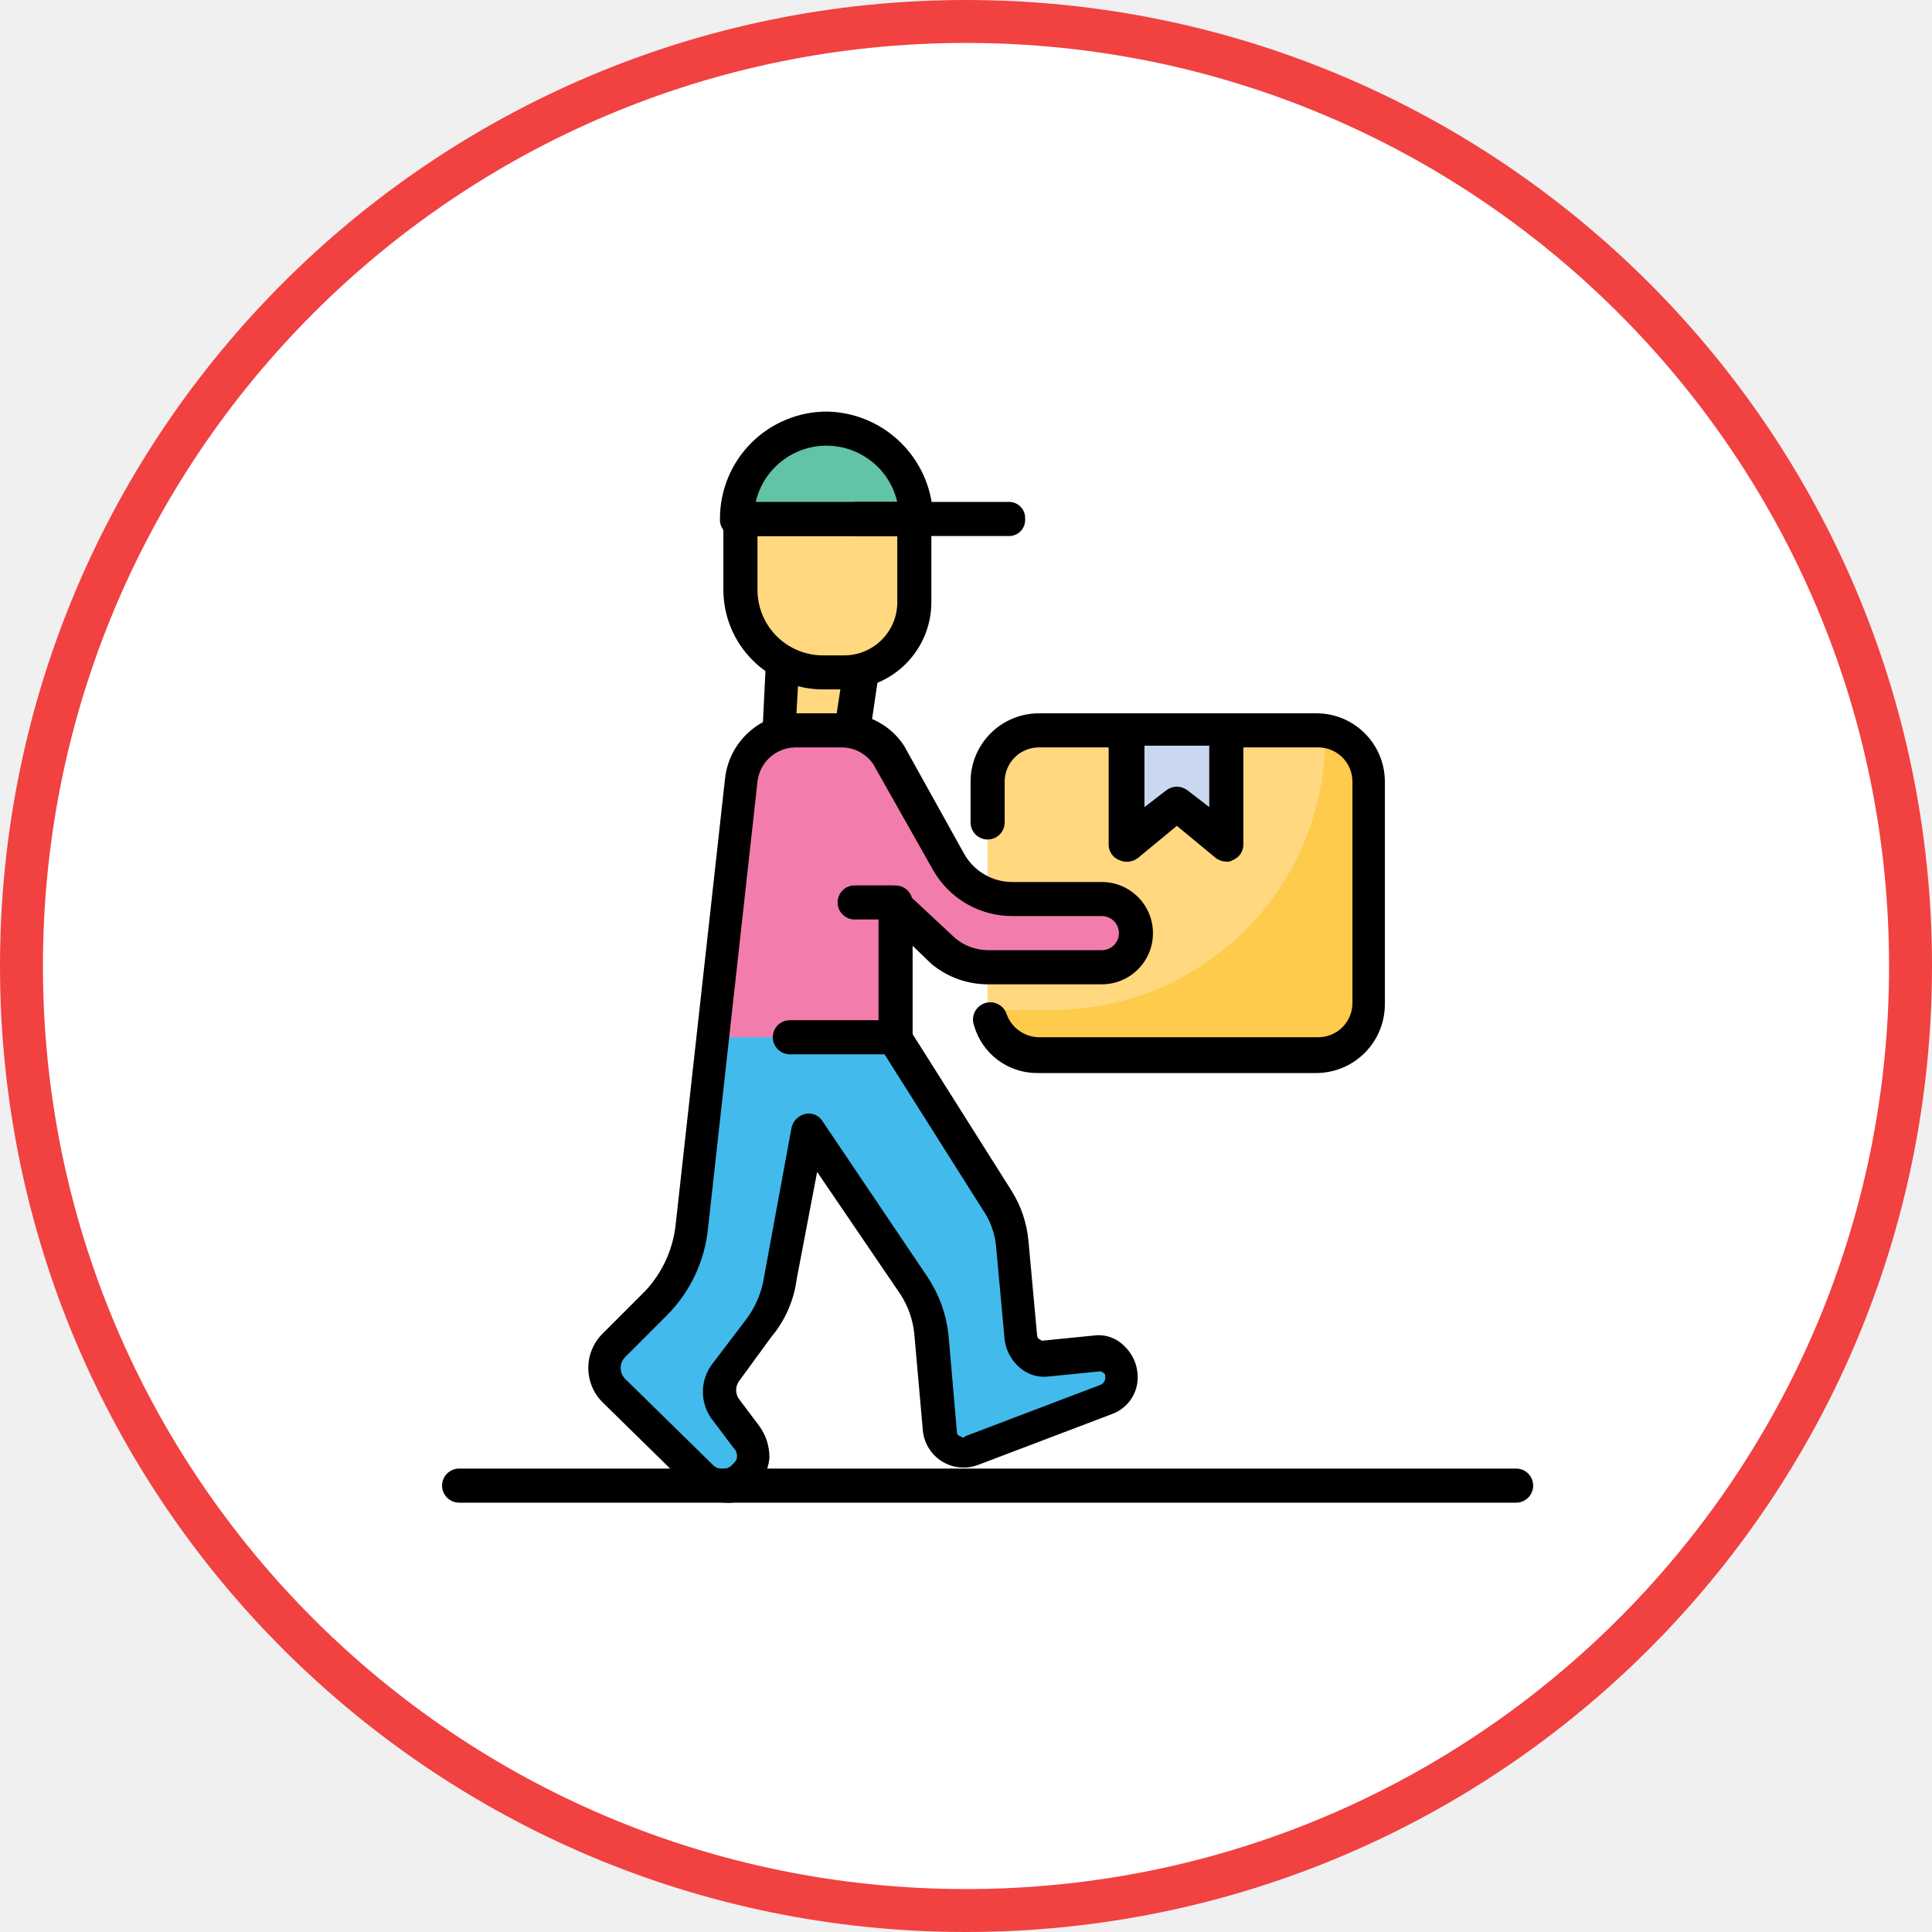
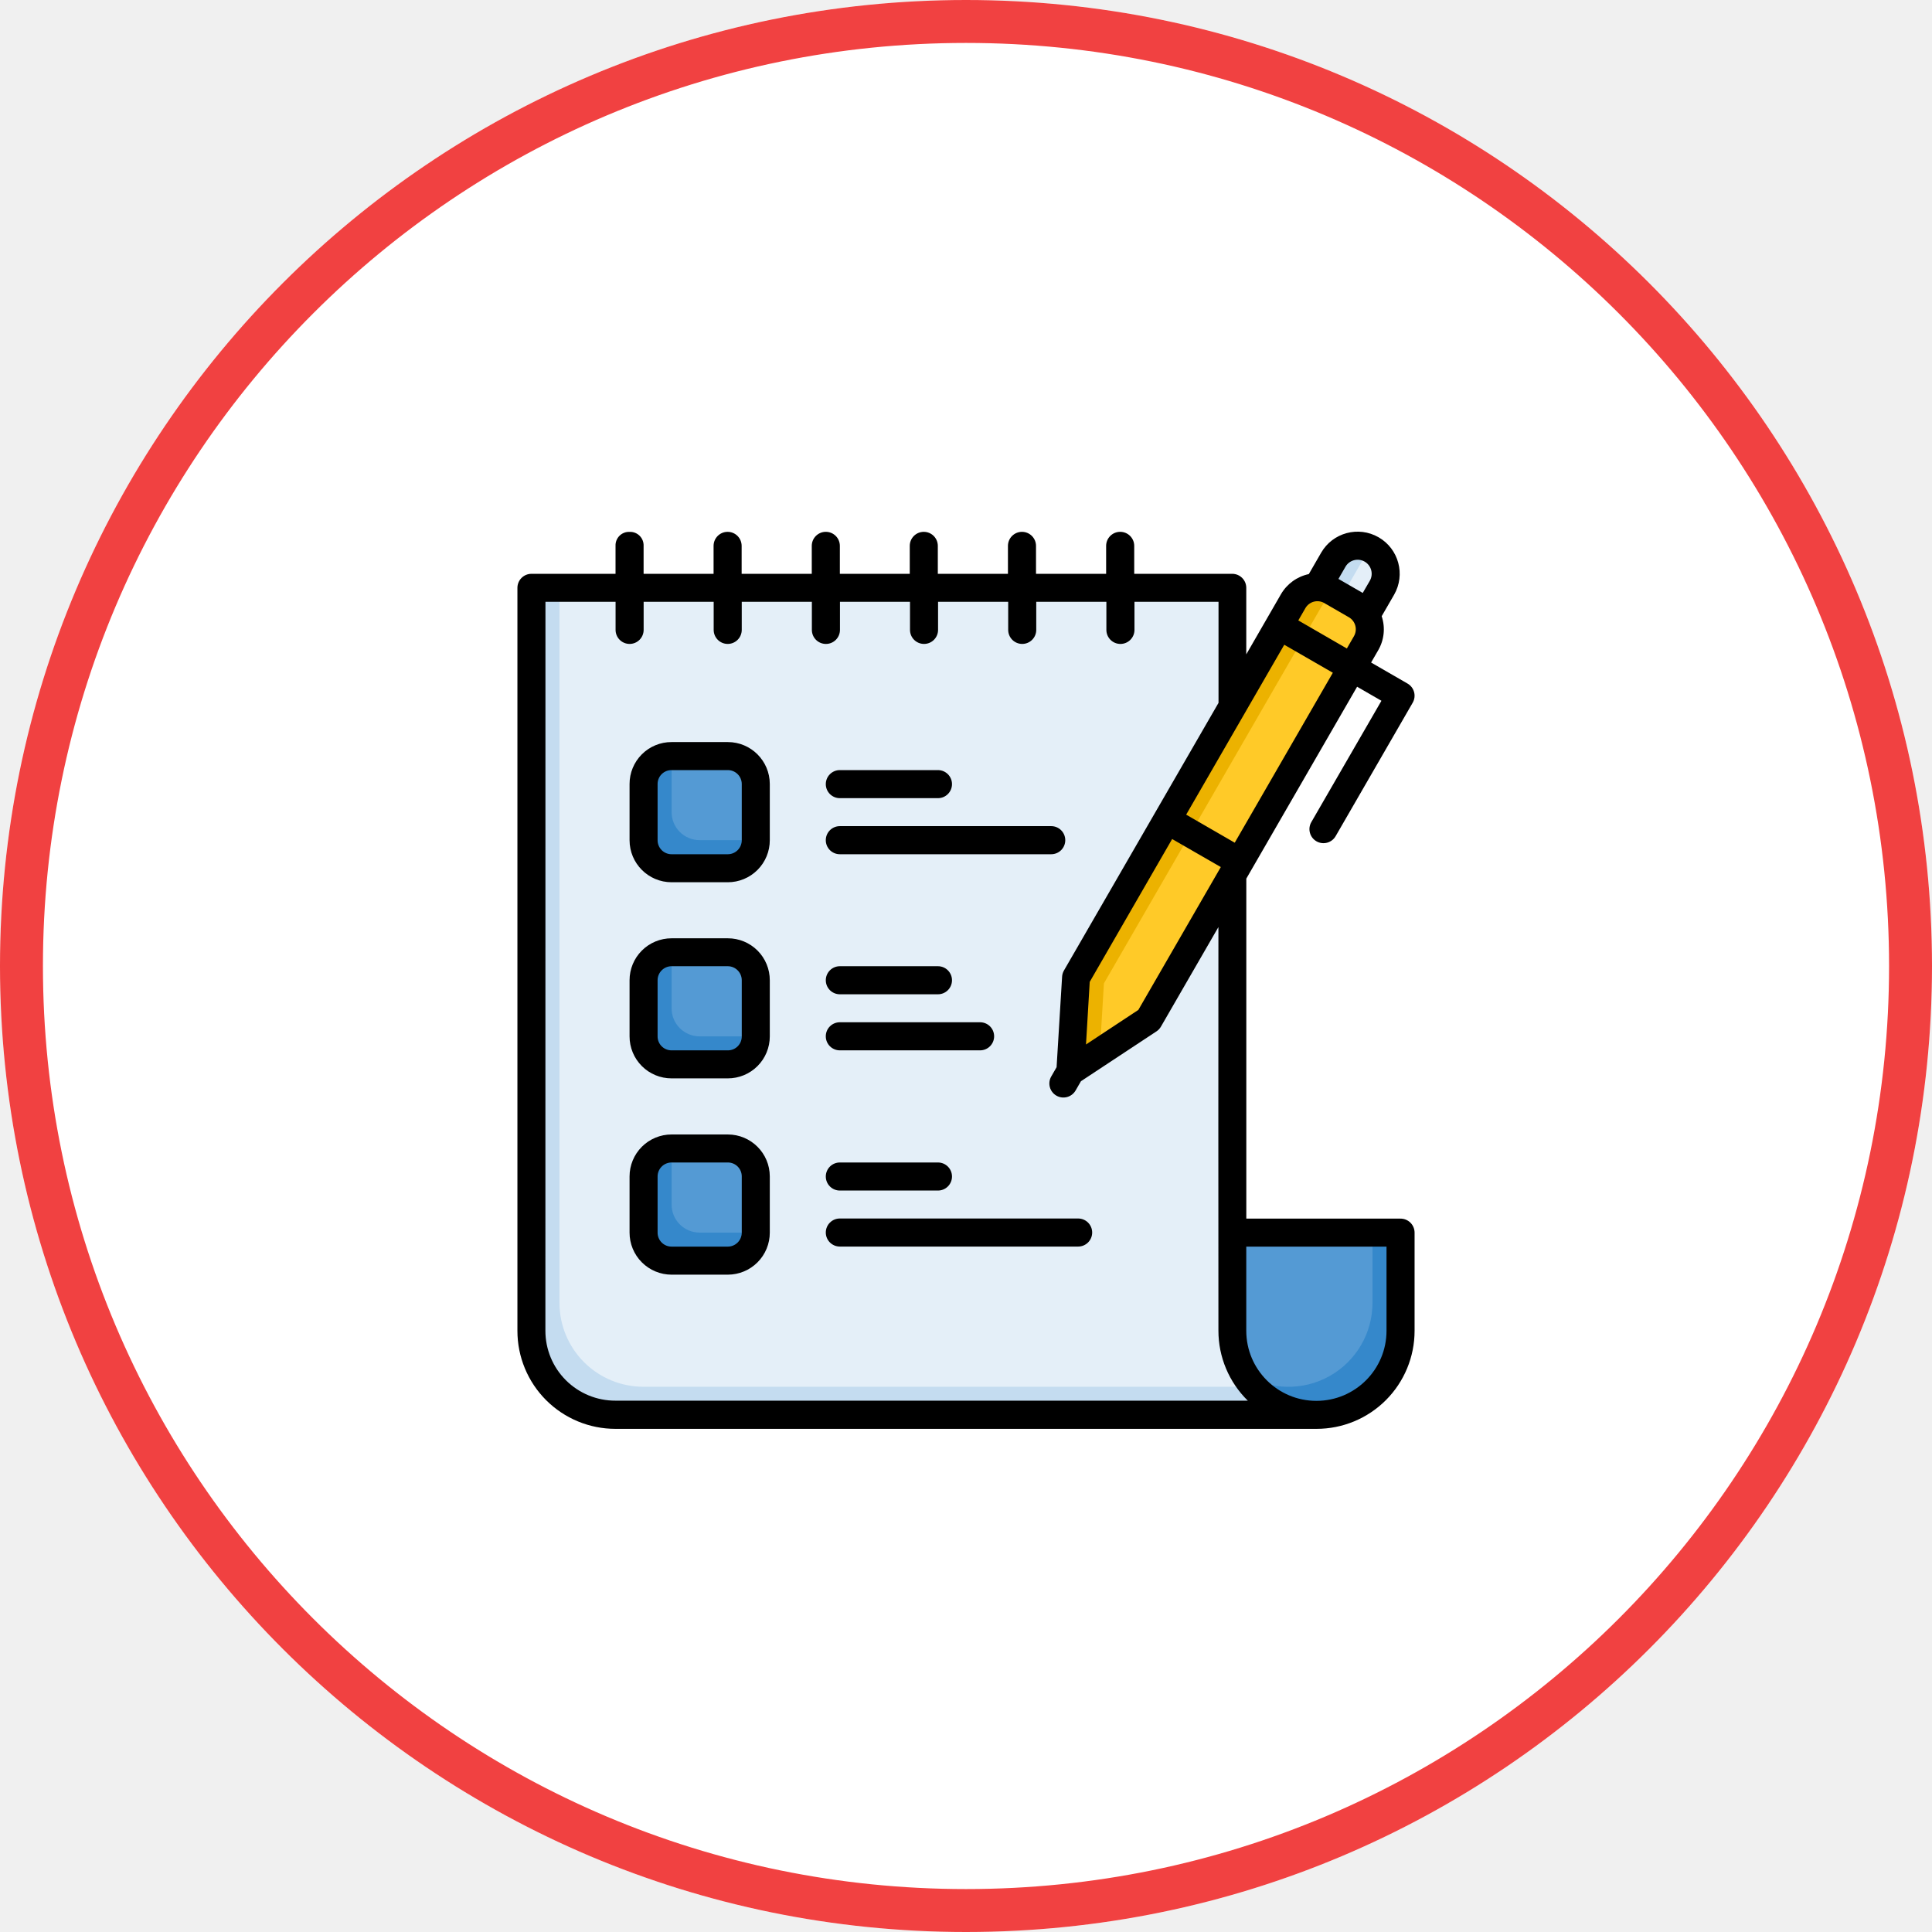
<svg xmlns="http://www.w3.org/2000/svg" width="135" height="135" viewBox="0 0 135 135">
-   <g transform="translate(-810 -5860)">
-     <g transform="translate(810 5860)" fill="#fff" stroke="#f14141" stroke-width="3">
-       <circle cx="67.5" cy="67.5" r="67.5" stroke="none" />
-       <circle cx="67.5" cy="67.5" r="66" fill="none" />
-     </g>
-     <g transform="translate(840.891 5888.759)">
-       <g transform="translate(22.277 14.01)">
-         <path d="M20.177,12.8,19.7,22.449l5.242-2.621.953-6.433Z" transform="translate(-18.509 -11.562)" fill="#ffd880" />
-         <path d="M19.891,23.839a.91.91,0,0,1-.6-.238,1.251,1.251,0,0,1-.6-1.072l.477-9.649a1.081,1.081,0,0,1,.357-.834.926.926,0,0,1,.953-.238l5.718.6a1.206,1.206,0,0,1,.834.477,1.284,1.284,0,0,1,.238.953l-.953,6.433a1.114,1.114,0,0,1-.6.834L20.487,23.72a1.074,1.074,0,0,1-.6.119Zm1.549-9.53-.357,6.314,2.859-1.43.715-4.646Z" transform="translate(-18.7 -11.761)" />
+   <g transform="translate(-285 -19402.455)">
+     <g transform="translate(0 -88.545)">
+       <g transform="translate(285 19491)" fill="#fff" stroke="#f14141" stroke-width="3">
+         <circle cx="67.5" cy="67.5" r="67.5" stroke="none" />
+         <circle cx="67.5" cy="67.5" r="66" fill="none" />
      </g>
-       <g transform="translate(38.12 22.277)">
-         <path d="M58.565,22.274V37.76a3.584,3.584,0,0,1-3.574,3.574H35.574A3.584,3.584,0,0,1,32,37.76V22.274A3.584,3.584,0,0,1,35.574,18.7H55.11a3.561,3.561,0,0,1,3.455,3.574Z" transform="translate(-32 -18.7)" fill="#ffd880" />
-       </g>
-       <g transform="translate(38.239 22.277)">
-         <path d="M58.546,22.274V37.76a3.584,3.584,0,0,1-3.574,3.574H35.555a3.394,3.394,0,0,1-3.455-3.1h4.408a19.04,19.04,0,0,0,19.06-19.06V18.7a3.7,3.7,0,0,1,2.978,3.574Z" transform="translate(-32.1 -18.7)" fill="#fecb4d" />
-       </g>
-       <g transform="translate(36.929 21.085)">
-         <path d="M55.183,42.836H35.646A4.575,4.575,0,0,1,31.238,39.5a1.206,1.206,0,0,1,2.263-.834,2.435,2.435,0,0,0,2.263,1.668H55.3a2.39,2.39,0,0,0,2.383-2.383V22.465A2.39,2.39,0,0,0,55.3,20.083H35.765a2.39,2.39,0,0,0-2.383,2.383v2.859a1.191,1.191,0,0,1-2.383,0V22.465A4.779,4.779,0,0,1,35.765,17.7H55.183a4.779,4.779,0,0,1,4.765,4.765V37.951A4.806,4.806,0,0,1,55.183,42.836Z" transform="translate(-31 -17.7)" />
-       </g>
-       <g transform="translate(11.525 22.277)">
-         <path d="M29.837,30.732v9.411L36.985,51.46a7.362,7.362,0,0,1,1.072,3.216l.6,6.552a1.6,1.6,0,0,0,1.787,1.43l3.574-.357A1.593,1.593,0,0,1,45.8,63.968a1.7,1.7,0,0,1-1.072,1.549L35.317,69.09a1.611,1.611,0,0,1-2.144-1.43l-.6-6.909a6.643,6.643,0,0,0-1.191-3.336L24,46.456,22.094,56.82a8.006,8.006,0,0,1-1.549,3.574l-2.263,3.1a2.144,2.144,0,0,0,0,2.621l1.43,1.787a2.058,2.058,0,0,1-.238,2.859,2.2,2.2,0,0,1-1.43.6,2.509,2.509,0,0,1-1.549-.6L10.3,64.683a2.23,2.23,0,0,1,0-3.1l2.978-2.978a9.011,9.011,0,0,0,2.5-5.361l3.455-31.211A3.765,3.765,0,0,1,23.047,18.7h3.336A3.909,3.909,0,0,1,29.6,20.487l4.169,7.386A5.108,5.108,0,0,0,38.3,30.493H44.49a2.39,2.39,0,0,1,2.383,2.383,2.443,2.443,0,0,1-2.383,2.383H36.508a4.763,4.763,0,0,1-3.1-1.191Z" transform="translate(-9.675 -18.7)" fill="#f27dad" />
-       </g>
-       <g transform="translate(11.645 43.719)">
-         <path d="M44.113,58.738l-3.574.357a1.617,1.617,0,0,1-1.787-1.43l-.6-6.552A8.551,8.551,0,0,0,37.085,47.9L29.937,36.7H17.31L15.88,49.923a9.011,9.011,0,0,1-2.5,5.361L10.4,58.262a2.23,2.23,0,0,0,0,3.1l6.195,6.075a1.973,1.973,0,0,0,1.549.6,2.2,2.2,0,0,0,1.43-.6,2.058,2.058,0,0,0,.238-2.859l-1.43-1.906a2.144,2.144,0,0,1,0-2.621l2.263-3.1a8.006,8.006,0,0,0,1.549-3.574L24.1,43.014l7.5,11.079A6.643,6.643,0,0,1,32.8,57.428l.6,6.671a1.649,1.649,0,0,0,2.144,1.43l9.411-3.574a1.7,1.7,0,0,0,1.072-1.549,1.748,1.748,0,0,0-1.906-1.668Z" transform="translate(-9.775 -36.7)" fill="#42baeb" />
-       </g>
-       <g transform="translate(10.215 21.085)">
-         <path d="M18.135,72.855a3.783,3.783,0,0,1-2.383-.953L9.558,65.827a3.379,3.379,0,0,1,0-4.765l2.978-2.978a8.034,8.034,0,0,0,2.144-4.646l3.455-31.211a5.12,5.12,0,0,1,5-4.527h3.336a5,5,0,0,1,4.169,2.263l4.169,7.5a3.862,3.862,0,0,0,3.455,2.025h6.195a3.574,3.574,0,0,1,0,7.148H36.48a6.151,6.151,0,0,1-3.931-1.43l-3.216-3.1H27.188a1.191,1.191,0,0,1,0-2.383h2.621a1.081,1.081,0,0,1,.834.357l3.574,3.336a3.623,3.623,0,0,0,2.263.834h7.981a1.191,1.191,0,0,0,0-2.383H38.267a6.356,6.356,0,0,1-5.6-3.216L28.5,21.274a2.662,2.662,0,0,0-2.144-1.191H23.019A2.693,2.693,0,0,0,20.4,22.465L16.944,53.676a10.038,10.038,0,0,1-2.859,6.075L11.106,62.73a1.087,1.087,0,0,0,0,1.43L17.3,70.235a.935.935,0,0,0,1.31,0c.238-.238.357-.357.357-.6a.77.77,0,0,0-.238-.6L17.3,67.137a3.222,3.222,0,0,1,0-4.05l2.263-2.978a6.623,6.623,0,0,0,1.31-3.1l1.906-10.364a1.293,1.293,0,0,1,.953-.953,1.133,1.133,0,0,1,1.191.477l7.386,10.96a9.032,9.032,0,0,1,1.43,3.931l.6,6.909a.256.256,0,0,0,.238.238.223.223,0,0,0,.357,0l9.411-3.574a.532.532,0,0,0,.357-.477c0-.119,0-.357-.119-.357a.369.369,0,0,0-.238-.119l-3.574.357a2.568,2.568,0,0,1-2.025-.6,3.1,3.1,0,0,1-1.072-1.906l-.6-6.552a5.4,5.4,0,0,0-.953-2.621L28.975,41.049A1.206,1.206,0,0,1,31,39.738l7.148,11.317a7.959,7.959,0,0,1,1.191,3.574l.6,6.552a.416.416,0,0,0,.119.238c.119,0,.119.119.238.119l3.574-.357a2.51,2.51,0,0,1,2.144.715,2.983,2.983,0,0,1,.953,2.144,2.727,2.727,0,0,1-1.787,2.621l-9.411,3.574a2.861,2.861,0,0,1-3.812-2.383l-.6-6.79a6.232,6.232,0,0,0-.953-2.74l-5.837-8.577-1.43,7.5a7.873,7.873,0,0,1-1.787,4.05l-2.263,3.1a1.082,1.082,0,0,0,0,1.191l1.43,1.906a3.666,3.666,0,0,1,.715,2.263A3.376,3.376,0,0,1,20.16,71.9a2.109,2.109,0,0,1-2.025.953Z" transform="translate(-8.575 -17.7)" />
-       </g>
-       <g transform="translate(19.656 6.314)">
-         <path d="M29.651,6.3v5.837a4.906,4.906,0,0,1-4.884,4.884h-1.43A5.847,5.847,0,0,1,17.5,11.184V6.3Z" transform="translate(-16.309 -5.109)" fill="#ffd880" />
-         <path d="M24.958,18.4h-1.43A6.966,6.966,0,0,1,16.5,11.375V6.491A1.125,1.125,0,0,1,17.691,5.3H29.842a1.125,1.125,0,0,1,1.191,1.191v5.837A6.1,6.1,0,0,1,24.958,18.4ZM18.883,7.683v3.693a4.577,4.577,0,0,0,4.646,4.646h1.43a3.711,3.711,0,0,0,3.693-3.693V7.683Z" transform="translate(-16.5 -5.3)" />
-       </g>
-       <g transform="translate(19.418)">
-         <path d="M29.808,7.314H17.3a6.254,6.254,0,1,1,12.508,0Z" transform="translate(-16.109 0.191)" fill="#62c3a6" />
-         <path d="M30,8.7H17.491A1.125,1.125,0,0,1,16.3,7.5,7.474,7.474,0,0,1,23.8,0a7.562,7.562,0,0,1,7.386,7.267V7.5A1.125,1.125,0,0,1,30,8.7ZM18.8,6.314h9.887a5.074,5.074,0,0,0-9.887,0Z" transform="translate(-16.3)" />
-       </g>
-       <g transform="translate(27.876 6.314)">
-         <path d="M35.074,7.683H24.591A1.125,1.125,0,0,1,23.4,6.491,1.125,1.125,0,0,1,24.591,5.3H35.074a1.125,1.125,0,0,1,1.191,1.191A1.125,1.125,0,0,1,35.074,7.683Z" transform="translate(-23.4 -5.3)" />
-       </g>
-       <g transform="translate(23.11 33.117)">
-         <path d="M27.977,39.593H20.591a1.191,1.191,0,0,1,0-2.383h6.195v-8.22a1.191,1.191,0,0,1,2.383,0V38.4a1.125,1.125,0,0,1-1.191,1.191Z" transform="translate(-19.4 -27.8)" />
-       </g>
-       <g transform="translate(46.578 21.085)">
-         <path d="M40.2,18.7v7.981l3.455-2.859,3.455,2.859V18.7Z" transform="translate(-38.89 -17.509)" fill="#c9d8ef" />
-         <path d="M47.32,28.064a1.277,1.277,0,0,1-.715-.238l-2.74-2.263-2.74,2.263a1.278,1.278,0,0,1-1.31.119,1.145,1.145,0,0,1-.715-1.072V18.891A1.125,1.125,0,0,1,40.291,17.7H47.32a1.125,1.125,0,0,1,1.191,1.191v7.981a1.145,1.145,0,0,1-.715,1.072.716.716,0,0,1-.477.119Zm-3.455-5.242a1.277,1.277,0,0,1,.715.238l1.549,1.191V19.963H41.6v4.289l1.549-1.191A1.277,1.277,0,0,1,43.865,22.822Z" transform="translate(-39.1 -17.7)" />
-       </g>
-       <g transform="translate(0 73.858)">
-         <path d="M75.049,64.383H1.191a1.191,1.191,0,0,1,0-2.383H75.049a1.191,1.191,0,0,1,0,2.383Z" transform="translate(0 -62)" />
+       <g transform="translate(321.155 19528.152)">
+         <path d="M15.081,3.291l1.181-2.046A1.959,1.959,0,0,1,19.655,3.2L18.474,5.25" transform="translate(40.751 0.715)" fill="#e4eff8" />
+         <path d="M16.261,1.247l-1.18,2.045L18.473,5.25l.517-.9L17.147,3.291l1.182-2.045a1.946,1.946,0,0,1,.664-.677c-.02-.012-.035-.028-.055-.04a1.953,1.953,0,0,0-2.676.717Z" transform="translate(40.751 0.714)" fill="#c4dcf0" />
+         <path d="M13.493,20.085a5.877,5.877,0,0,0,11.754,0V13.229H13.493" transform="translate(36.461 35.747)" fill="#549ad4" />
+         <path d="M22.66,13.229v4.9a5.873,5.873,0,0,1-8.934,5.016,5.875,5.875,0,0,0,10.893-3.057V13.229Z" transform="translate(37.09 35.747)" fill="#3588cb" />
+         <path d="M55.11,58.809H6.142A5.864,5.864,0,0,1,.265,52.933V1.073H49.24v52.84c0,1.959,1.959,4.9,5.87,4.9Z" transform="translate(0.715 2.899)" fill="#e4eff8" />
+         <path d="M28.686,1.313l1.7.979A1.954,1.954,0,0,1,31.1,4.968L15.918,31.262l-5.483,3.62.394-6.558L26.01,2.03a1.955,1.955,0,0,1,2.676-.717Z" transform="translate(28.195 2.833)" fill="#ffca28" />
+         <path d="M26.011,2.029,10.828,28.324l-.394,6.557L12.5,33.517l.287-4.79L27.97,2.433a1.948,1.948,0,0,1,1.119-.888l-.4-.231a1.954,1.954,0,0,0-2.676.715Z" transform="translate(28.195 2.834)" fill="#ecb200" />
+         <path d="M.265,1.073V52.932a5.864,5.864,0,0,0,5.877,5.876H55.109a5.967,5.967,0,0,1-4.6-1.959H8.1a5.864,5.864,0,0,1-5.877-5.876V1.073Z" transform="translate(0.715 2.9)" fill="#c4dcf0" />
+         <path d="M4.34,11.642H8.258A1.955,1.955,0,0,1,10.217,13.6v3.918a1.955,1.955,0,0,1-1.959,1.959H4.34a1.955,1.955,0,0,1-1.959-1.959V13.6A1.955,1.955,0,0,1,4.34,11.642Z" transform="translate(6.434 31.458)" fill="#549ad4" />
+         <path d="M4.34,7.938H8.258A1.955,1.955,0,0,1,10.217,9.9v3.918a1.955,1.955,0,0,1-1.959,1.959H4.34a1.955,1.955,0,0,1-1.959-1.959V9.9A1.955,1.955,0,0,1,4.34,7.938Z" transform="translate(6.434 21.45)" fill="#549ad4" />
+         <path d="M4.34,11.642A1.955,1.955,0,0,0,2.381,13.6v3.918A1.955,1.955,0,0,0,4.34,19.477H8.258a1.955,1.955,0,0,0,1.959-1.959H6.3A1.955,1.955,0,0,1,4.34,15.559Z" transform="translate(6.434 31.458)" fill="#3588cb" />
+         <path d="M4.34,7.938A1.955,1.955,0,0,0,2.381,9.9v3.918A1.955,1.955,0,0,0,4.34,15.773H8.258a1.955,1.955,0,0,0,1.959-1.959H6.3A1.955,1.955,0,0,1,4.34,11.856Z" transform="translate(6.434 21.45)" fill="#3588cb" />
+         <path d="M4.34,4.234H8.258a1.955,1.955,0,0,1,1.959,1.959v3.918A1.955,1.955,0,0,1,8.258,12.07H4.34a1.955,1.955,0,0,1-1.959-1.959V6.193A1.955,1.955,0,0,1,4.34,4.234Z" transform="translate(6.434 11.442)" fill="#549ad4" />
+         <path d="M4.34,4.234A1.955,1.955,0,0,0,2.381,6.193v3.918A1.955,1.955,0,0,0,4.34,12.07H8.258a1.955,1.955,0,0,0,1.959-1.959H6.3A1.955,1.955,0,0,1,4.34,8.152Z" transform="translate(6.434 11.442)" fill="#3588cb" />
+         <path d="M7.836.013a.94.94,0,0,0-.98.978V2.944H.976A.98.98,0,0,0,0,3.927V55.836A6.847,6.847,0,0,0,6.855,62.69H55.832a6.848,6.848,0,0,0,6.858-6.854V48.974A.98.98,0,0,0,61.7,48H50.932V24.242l7.742-13.408,1.7.981-4.9,8.48a.98.98,0,0,0,1.7.979l5.385-9.325a.979.979,0,0,0-.362-1.337L59.652,9.142l.492-.851a2.9,2.9,0,0,0,.247-2.385l.867-1.5a2.941,2.941,0,1,0-5.1-2.932L55.3,2.962a2.955,2.955,0,0,0-1.949,1.41l-2.422,4.2V3.927a.98.98,0,0,0-.976-.983H43.1V.991a.981.981,0,0,0-1.963,0V2.944h-4.9V.991a.98.98,0,0,0-1.961,0V2.944h-4.9V.991a.98.98,0,0,0-1.961,0V2.944H22.531V.991a.981.981,0,0,0-1.963,0V2.944h-4.9V.991a.98.98,0,0,0-1.961,0V2.944H8.817V.991A.942.942,0,0,0,7.836.013ZM59.068,4.28,57.37,3.3l.49-.85a.981.981,0,0,1,1.7.983Zm-2.675.714,1.684.972a.972.972,0,0,1,.369,1.349l-.488.847L54.565,6.2l.488-.846a.97.97,0,0,1,1.339-.362ZM1.959,4.9h4.9V6.862a.98.98,0,0,0,1.961,0V4.9h4.894V6.862a.98.98,0,0,0,1.961,0V4.9h4.9V6.862a.981.981,0,0,0,1.963,0V4.9h4.894V6.862a.98.98,0,0,0,1.961,0V4.9h4.9V6.862a.98.98,0,0,0,1.961,0V4.9h4.9V6.862a.981.981,0,0,0,1.963,0V4.9h5.873v7.061l-10.8,18.7a.98.98,0,0,0-.13.434l-.385,6.324-.373.647a.981.981,0,0,0,1.7.981l.375-.648,5.292-3.493a.979.979,0,0,0,.3-.327l4.014-6.952q-.011,14.112,0,28.2a6.848,6.848,0,0,0,2.053,4.893H6.855a4.881,4.881,0,0,1-4.9-4.893Zm51.625,3,3.394,1.957c-2.123,3.677-4.475,7.753-6.855,11.875L46.73,19.772ZM10.771,14.7a2.927,2.927,0,0,0-2.935,2.934v3.92a2.939,2.939,0,0,0,2.935,2.942H14.7a2.936,2.936,0,0,0,2.935-2.942v-3.92A2.935,2.935,0,0,0,14.7,14.7Zm0,1.959H14.7a.973.973,0,0,1,.976.976v3.92a.975.975,0,0,1-.976.983H10.771a.975.975,0,0,1-.976-.983v-3.92a.969.969,0,0,1,.976-.976Zm11.758,0a.98.98,0,1,0,0,1.961h6.857a.98.98,0,0,0,0-1.961Zm0,3.916a.981.981,0,0,0,0,1.963H37.3a.981.981,0,0,0,0-1.963Zm23.221.9,3.4,1.959-5.762,9.982-3.658,2.416.26-4.375ZM10.771,28.412a2.93,2.93,0,0,0-2.935,2.934v3.92A2.932,2.932,0,0,0,10.771,38.2H14.7a2.932,2.932,0,0,0,2.935-2.934v-3.92A2.927,2.927,0,0,0,14.7,28.412Zm0,1.951H14.7a.98.98,0,0,1,.976.983v3.92a.966.966,0,0,1-.976.976H10.771a.971.971,0,0,1-.976-.976v-3.92a.98.98,0,0,1,.976-.983Zm11.758,0a.98.98,0,1,0,0,1.961h6.857a.98.98,0,0,0,0-1.961Zm0,3.916a.981.981,0,0,0,0,1.963h9.8a.981.981,0,0,0,0-1.963ZM10.771,42.12a2.932,2.932,0,0,0-2.935,2.934v3.92a2.936,2.936,0,0,0,2.935,2.942H14.7a2.936,2.936,0,0,0,2.935-2.942v-3.92A2.935,2.935,0,0,0,14.7,42.12Zm11.758,1.957a.98.98,0,1,0,0,1.961h6.857a.98.98,0,0,0,0-1.961Zm-11.758,0H14.7a.971.971,0,0,1,.976.976v3.92a.978.978,0,0,1-.976.983H10.771a.975.975,0,0,1-.976-.983v-3.92a.977.977,0,0,1,.976-.976Zm11.758,3.914a.98.98,0,1,0,0,1.961H39.181a.98.98,0,0,0,0-1.961Zm28.4,1.965h9.8v5.878a4.9,4.9,0,0,1-9.8,0Z" transform="translate(0 0)" />
      </g>
    </g>
  </g>
</svg>
